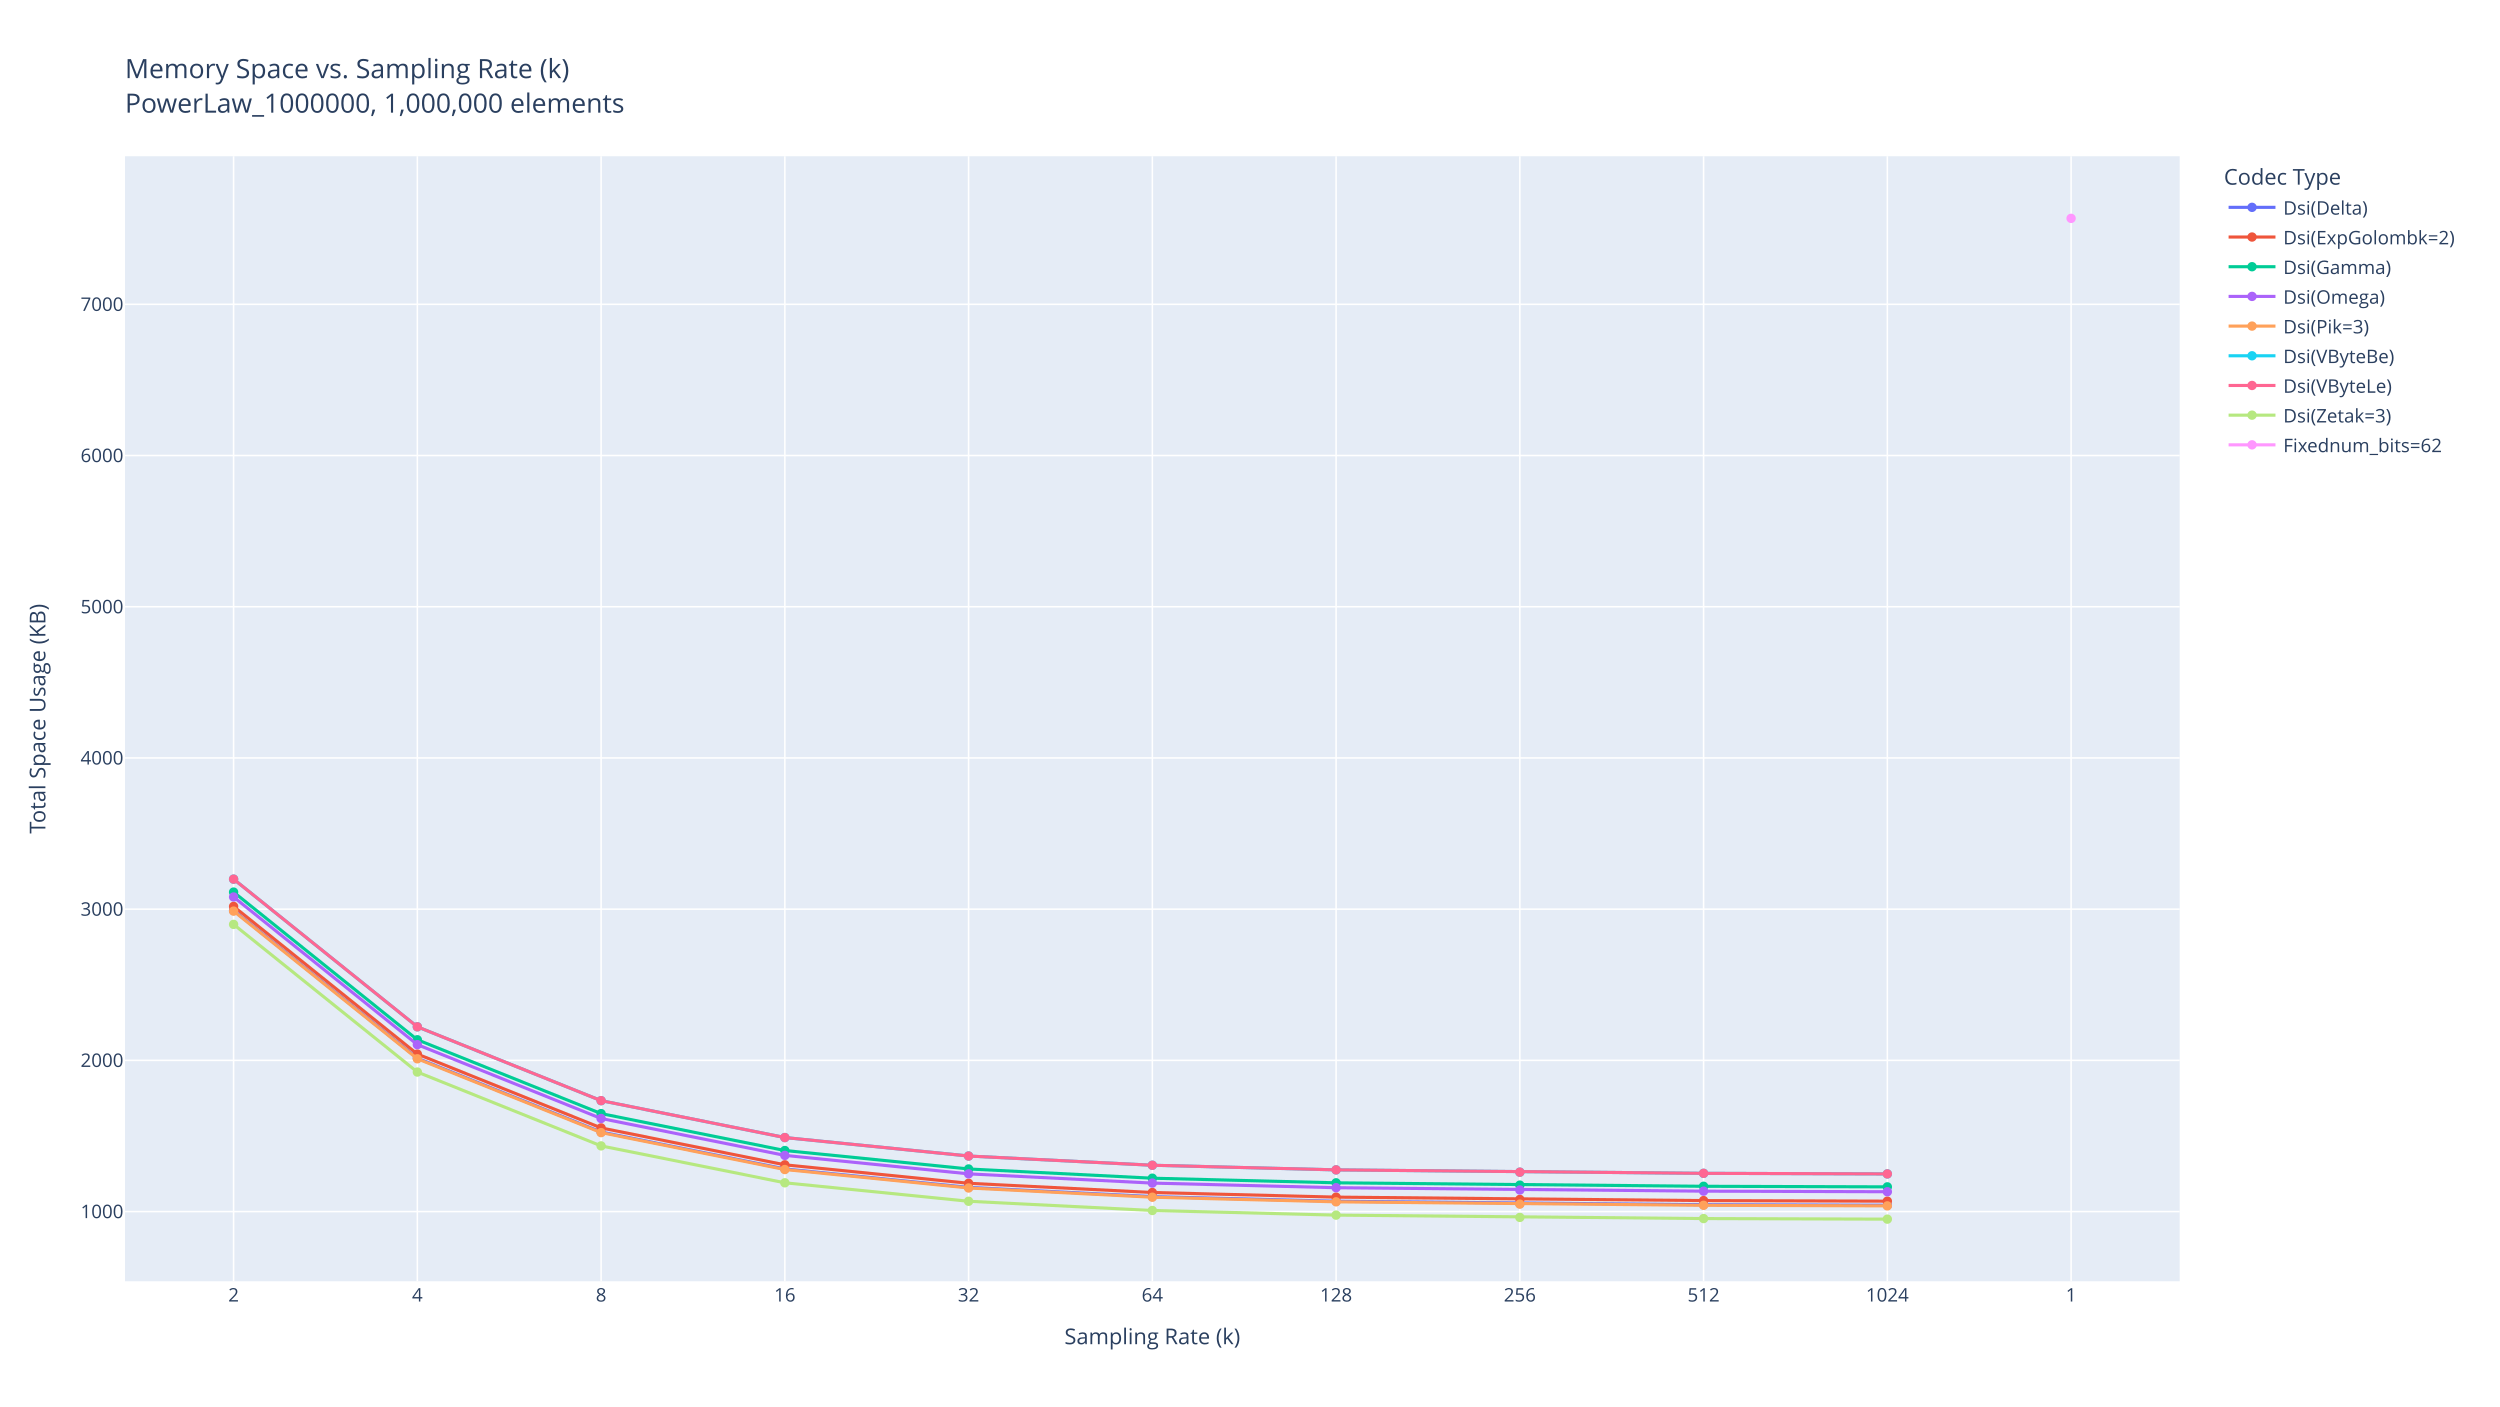
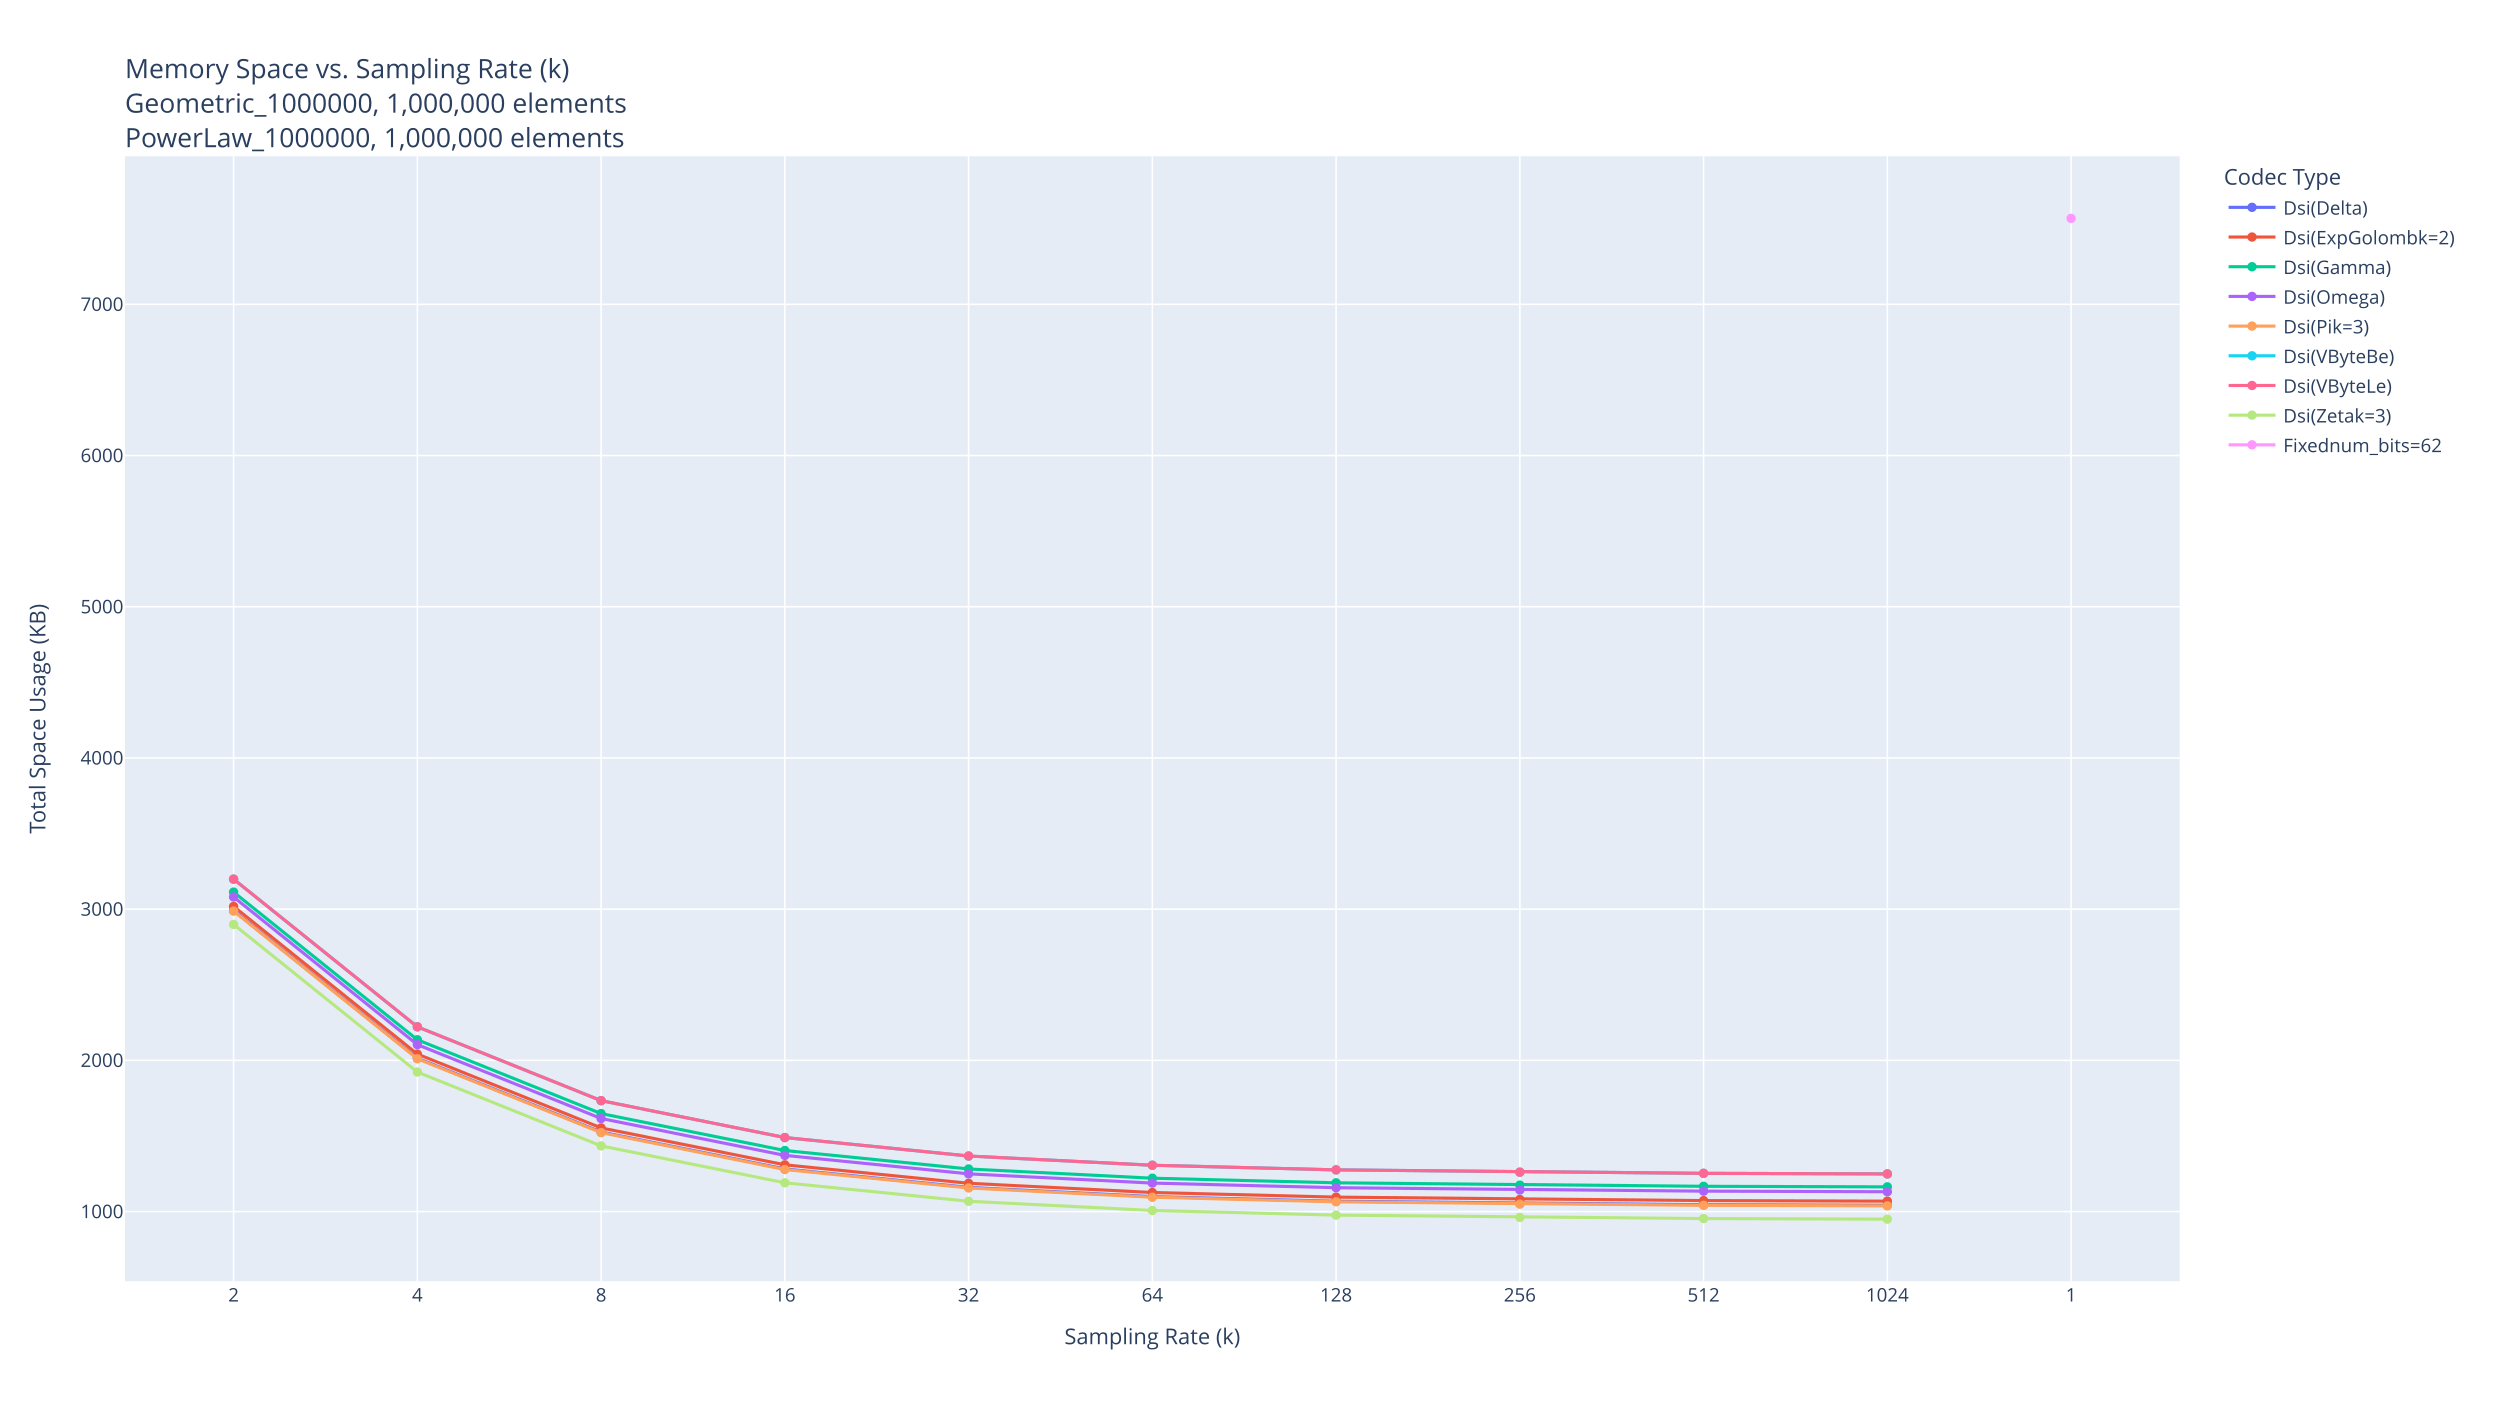
<svg xmlns="http://www.w3.org/2000/svg" class="main-svg" width="1600" height="900" style="" viewBox="0 0 1600 900">
  <rect x="0" y="0" width="1600" height="900" style="fill: rgb(255, 255, 255); fill-opacity: 1;" />
-   <defs id="defs-010dba">
+   <defs id="defs-8f5368">
    <g class="clips">
-       <clipPath id="clip010dbaxyplot" class="plotclip">
+       <clipPath id="clip8f5368xyplot" class="plotclip">
        <rect width="1315" height="720" />
      </clipPath>
-       <clipPath class="axesclip" id="clip010dbax">
+       <clipPath class="axesclip" id="clip8f5368x">
        <rect x="80" y="0" width="1315" height="900" />
      </clipPath>
-       <clipPath class="axesclip" id="clip010dbay">
+       <clipPath class="axesclip" id="clip8f5368y">
        <rect x="0" y="100" width="1600" height="720" />
      </clipPath>
-       <clipPath class="axesclip" id="clip010dbaxy">
+       <clipPath class="axesclip" id="clip8f5368xy">
        <rect x="80" y="100" width="1315" height="720" />
      </clipPath>
    </g>
    <g class="gradients" />
    <g class="patterns" />
  </defs>
  <g class="bglayer">
    <rect class="bg" x="80" y="100" width="1315" height="720" style="fill: rgb(229, 236, 246); fill-opacity: 1; stroke-width: 0;" />
  </g>
  <g class="layer-below">
    <g class="imagelayer" />
    <g class="shapelayer" />
  </g>
  <g class="cartesianlayer">
    <g class="subplot xy">
      <g class="layer-subplot">
        <g class="shapelayer" />
        <g class="imagelayer" />
      </g>
      <g class="minor-gridlayer">
        <g class="x" />
        <g class="y" />
      </g>
      <g class="gridlayer">
        <g class="x">
          <path class="xgrid crisp" transform="translate(149.5,0)" d="M0,100v720" style="stroke: rgb(255, 255, 255); stroke-opacity: 1; stroke-width: 1px;" />
          <path class="xgrid crisp" transform="translate(267.1,0)" d="M0,100v720" style="stroke: rgb(255, 255, 255); stroke-opacity: 1; stroke-width: 1px;" />
          <path class="xgrid crisp" transform="translate(384.7,0)" d="M0,100v720" style="stroke: rgb(255, 255, 255); stroke-opacity: 1; stroke-width: 1px;" />
          <path class="xgrid crisp" transform="translate(502.3,0)" d="M0,100v720" style="stroke: rgb(255, 255, 255); stroke-opacity: 1; stroke-width: 1px;" />
          <path class="xgrid crisp" transform="translate(619.9,0)" d="M0,100v720" style="stroke: rgb(255, 255, 255); stroke-opacity: 1; stroke-width: 1px;" />
          <path class="xgrid crisp" transform="translate(737.5,0)" d="M0,100v720" style="stroke: rgb(255, 255, 255); stroke-opacity: 1; stroke-width: 1px;" />
          <path class="xgrid crisp" transform="translate(855.1,0)" d="M0,100v720" style="stroke: rgb(255, 255, 255); stroke-opacity: 1; stroke-width: 1px;" />
          <path class="xgrid crisp" transform="translate(972.7,0)" d="M0,100v720" style="stroke: rgb(255, 255, 255); stroke-opacity: 1; stroke-width: 1px;" />
          <path class="xgrid crisp" transform="translate(1090.3,0)" d="M0,100v720" style="stroke: rgb(255, 255, 255); stroke-opacity: 1; stroke-width: 1px;" />
          <path class="xgrid crisp" transform="translate(1207.9,0)" d="M0,100v720" style="stroke: rgb(255, 255, 255); stroke-opacity: 1; stroke-width: 1px;" />
          <path class="xgrid crisp" transform="translate(1325.5,0)" d="M0,100v720" style="stroke: rgb(255, 255, 255); stroke-opacity: 1; stroke-width: 1px;" />
        </g>
        <g class="y">
          <path class="ygrid crisp" transform="translate(0,775.41)" d="M80,0h1315" style="stroke: rgb(255, 255, 255); stroke-opacity: 1; stroke-width: 1px;" />
          <path class="ygrid crisp" transform="translate(0,678.64)" d="M80,0h1315" style="stroke: rgb(255, 255, 255); stroke-opacity: 1; stroke-width: 1px;" />
          <path class="ygrid crisp" transform="translate(0,581.86)" d="M80,0h1315" style="stroke: rgb(255, 255, 255); stroke-opacity: 1; stroke-width: 1px;" />
          <path class="ygrid crisp" transform="translate(0,485.09)" d="M80,0h1315" style="stroke: rgb(255, 255, 255); stroke-opacity: 1; stroke-width: 1px;" />
          <path class="ygrid crisp" transform="translate(0,388.31)" d="M80,0h1315" style="stroke: rgb(255, 255, 255); stroke-opacity: 1; stroke-width: 1px;" />
          <path class="ygrid crisp" transform="translate(0,291.54)" d="M80,0h1315" style="stroke: rgb(255, 255, 255); stroke-opacity: 1; stroke-width: 1px;" />
          <path class="ygrid crisp" transform="translate(0,194.76)" d="M80,0h1315" style="stroke: rgb(255, 255, 255); stroke-opacity: 1; stroke-width: 1px;" />
        </g>
      </g>
      <g class="zerolinelayer" />
      <g class="layer-between">
        <g class="shapelayer" />
        <g class="imagelayer" />
      </g>
      <path class="xlines-below" />
      <path class="ylines-below" />
      <g class="overlines-below" />
      <g class="xaxislayer-below" />
      <g class="yaxislayer-below" />
      <g class="overaxes-below" />
      <g class="overplot">
-         <g class="xy" transform="translate(80,100)" clip-path="url(#clip010dbaxyplot)">
+         <g class="xy" transform="translate(80,100)" clip-path="url(#clip8f5368xyplot)">
          <g class="scatterlayer mlayer">
-             <g class="trace scatter tracef4c01f" style="stroke-miterlimit: 2; opacity: 1;">
+             <g class="trace scatter tracebb108d" style="stroke-miterlimit: 2; opacity: 1;">
              <g class="fills" />
              <g class="errorbars" />
              <g class="lines">
                <path class="js-line" d="M69.5,482.74L187.1,577.24L304.7,624.5L422.3,648.12L539.9,659.94L657.5,665.84L775.1,668.8L1010.3,671.01L1127.9,671.38" style="vector-effect: none; fill: none; stroke: rgb(99, 110, 250); stroke-opacity: 1; stroke-width: 2px; opacity: 1;" />
              </g>
              <g class="points">
                <path class="point plotly-customdata" transform="translate(69.5,482.74)" d="M3,0A3,3 0 1,1 0,-3A3,3 0 0,1 3,0Z" style="opacity: 1; stroke-width: 0px; fill: rgb(99, 110, 250); fill-opacity: 1;" />
                <path class="point plotly-customdata" transform="translate(187.1,577.24)" d="M3,0A3,3 0 1,1 0,-3A3,3 0 0,1 3,0Z" style="opacity: 1; stroke-width: 0px; fill: rgb(99, 110, 250); fill-opacity: 1;" />
                <path class="point plotly-customdata" transform="translate(304.7,624.5)" d="M3,0A3,3 0 1,1 0,-3A3,3 0 0,1 3,0Z" style="opacity: 1; stroke-width: 0px; fill: rgb(99, 110, 250); fill-opacity: 1;" />
                <path class="point plotly-customdata" transform="translate(422.3,648.12)" d="M3,0A3,3 0 1,1 0,-3A3,3 0 0,1 3,0Z" style="opacity: 1; stroke-width: 0px; fill: rgb(99, 110, 250); fill-opacity: 1;" />
                <path class="point plotly-customdata" transform="translate(539.9,659.94)" d="M3,0A3,3 0 1,1 0,-3A3,3 0 0,1 3,0Z" style="opacity: 1; stroke-width: 0px; fill: rgb(99, 110, 250); fill-opacity: 1;" />
                <path class="point plotly-customdata" transform="translate(657.5,665.84)" d="M3,0A3,3 0 1,1 0,-3A3,3 0 0,1 3,0Z" style="opacity: 1; stroke-width: 0px; fill: rgb(99, 110, 250); fill-opacity: 1;" />
                <path class="point plotly-customdata" transform="translate(775.1,668.8)" d="M3,0A3,3 0 1,1 0,-3A3,3 0 0,1 3,0Z" style="opacity: 1; stroke-width: 0px; fill: rgb(99, 110, 250); fill-opacity: 1;" />
                <path class="point plotly-customdata" transform="translate(892.7,670.27)" d="M3,0A3,3 0 1,1 0,-3A3,3 0 0,1 3,0Z" style="opacity: 1; stroke-width: 0px; fill: rgb(99, 110, 250); fill-opacity: 1;" />
                <path class="point plotly-customdata" transform="translate(1010.3,671.01)" d="M3,0A3,3 0 1,1 0,-3A3,3 0 0,1 3,0Z" style="opacity: 1; stroke-width: 0px; fill: rgb(99, 110, 250); fill-opacity: 1;" />
                <path class="point plotly-customdata" transform="translate(1127.9,671.38)" d="M3,0A3,3 0 1,1 0,-3A3,3 0 0,1 3,0Z" style="opacity: 1; stroke-width: 0px; fill: rgb(99, 110, 250); fill-opacity: 1;" />
              </g>
              <g class="text" />
            </g>
-             <g class="trace scatter trace0cb65a" style="stroke-miterlimit: 2; opacity: 1;">
+             <g class="trace scatter trace9efc2b" style="stroke-miterlimit: 2; opacity: 1;">
              <g class="fills" />
              <g class="errorbars" />
              <g class="lines">
                <path class="js-line" d="M69.5,480.1L187.1,574.6L304.7,621.86L422.3,645.48L539.9,657.3L657.5,663.2L775.1,666.16L1010.3,668.37L1127.9,668.74" style="vector-effect: none; fill: none; stroke: rgb(239, 85, 59); stroke-opacity: 1; stroke-width: 2px; opacity: 1;" />
              </g>
              <g class="points">
                <path class="point plotly-customdata" transform="translate(69.5,480.1)" d="M3,0A3,3 0 1,1 0,-3A3,3 0 0,1 3,0Z" style="opacity: 1; stroke-width: 0px; fill: rgb(239, 85, 59); fill-opacity: 1;" />
                <path class="point plotly-customdata" transform="translate(187.1,574.6)" d="M3,0A3,3 0 1,1 0,-3A3,3 0 0,1 3,0Z" style="opacity: 1; stroke-width: 0px; fill: rgb(239, 85, 59); fill-opacity: 1;" />
                <path class="point plotly-customdata" transform="translate(304.7,621.86)" d="M3,0A3,3 0 1,1 0,-3A3,3 0 0,1 3,0Z" style="opacity: 1; stroke-width: 0px; fill: rgb(239, 85, 59); fill-opacity: 1;" />
                <path class="point plotly-customdata" transform="translate(422.3,645.48)" d="M3,0A3,3 0 1,1 0,-3A3,3 0 0,1 3,0Z" style="opacity: 1; stroke-width: 0px; fill: rgb(239, 85, 59); fill-opacity: 1;" />
                <path class="point plotly-customdata" transform="translate(539.9,657.3)" d="M3,0A3,3 0 1,1 0,-3A3,3 0 0,1 3,0Z" style="opacity: 1; stroke-width: 0px; fill: rgb(239, 85, 59); fill-opacity: 1;" />
                <path class="point plotly-customdata" transform="translate(657.5,663.2)" d="M3,0A3,3 0 1,1 0,-3A3,3 0 0,1 3,0Z" style="opacity: 1; stroke-width: 0px; fill: rgb(239, 85, 59); fill-opacity: 1;" />
                <path class="point plotly-customdata" transform="translate(775.1,666.16)" d="M3,0A3,3 0 1,1 0,-3A3,3 0 0,1 3,0Z" style="opacity: 1; stroke-width: 0px; fill: rgb(239, 85, 59); fill-opacity: 1;" />
                <path class="point plotly-customdata" transform="translate(892.7,667.63)" d="M3,0A3,3 0 1,1 0,-3A3,3 0 0,1 3,0Z" style="opacity: 1; stroke-width: 0px; fill: rgb(239, 85, 59); fill-opacity: 1;" />
                <path class="point plotly-customdata" transform="translate(1010.3,668.37)" d="M3,0A3,3 0 1,1 0,-3A3,3 0 0,1 3,0Z" style="opacity: 1; stroke-width: 0px; fill: rgb(239, 85, 59); fill-opacity: 1;" />
                <path class="point plotly-customdata" transform="translate(1127.9,668.74)" d="M3,0A3,3 0 1,1 0,-3A3,3 0 0,1 3,0Z" style="opacity: 1; stroke-width: 0px; fill: rgb(239, 85, 59); fill-opacity: 1;" />
              </g>
              <g class="text" />
            </g>
-             <g class="trace scatter trace2b0b90" style="stroke-miterlimit: 2; opacity: 1;">
+             <g class="trace scatter traceb22372" style="stroke-miterlimit: 2; opacity: 1;">
              <g class="fills" />
              <g class="errorbars" />
              <g class="lines">
                <path class="js-line" d="M69.5,470.94L187.1,565.45L304.7,612.7L422.3,636.33L539.9,648.14L657.5,654.05L775.1,657L1010.3,659.22L1127.9,659.59" style="vector-effect: none; fill: none; stroke: rgb(0, 204, 150); stroke-opacity: 1; stroke-width: 2px; opacity: 1;" />
              </g>
              <g class="points">
                <path class="point plotly-customdata" transform="translate(69.5,470.94)" d="M3,0A3,3 0 1,1 0,-3A3,3 0 0,1 3,0Z" style="opacity: 1; stroke-width: 0px; fill: rgb(0, 204, 150); fill-opacity: 1;" />
                <path class="point plotly-customdata" transform="translate(187.1,565.45)" d="M3,0A3,3 0 1,1 0,-3A3,3 0 0,1 3,0Z" style="opacity: 1; stroke-width: 0px; fill: rgb(0, 204, 150); fill-opacity: 1;" />
                <path class="point plotly-customdata" transform="translate(304.7,612.7)" d="M3,0A3,3 0 1,1 0,-3A3,3 0 0,1 3,0Z" style="opacity: 1; stroke-width: 0px; fill: rgb(0, 204, 150); fill-opacity: 1;" />
                <path class="point plotly-customdata" transform="translate(422.3,636.33)" d="M3,0A3,3 0 1,1 0,-3A3,3 0 0,1 3,0Z" style="opacity: 1; stroke-width: 0px; fill: rgb(0, 204, 150); fill-opacity: 1;" />
                <path class="point plotly-customdata" transform="translate(539.9,648.14)" d="M3,0A3,3 0 1,1 0,-3A3,3 0 0,1 3,0Z" style="opacity: 1; stroke-width: 0px; fill: rgb(0, 204, 150); fill-opacity: 1;" />
                <path class="point plotly-customdata" transform="translate(657.5,654.05)" d="M3,0A3,3 0 1,1 0,-3A3,3 0 0,1 3,0Z" style="opacity: 1; stroke-width: 0px; fill: rgb(0, 204, 150); fill-opacity: 1;" />
                <path class="point plotly-customdata" transform="translate(775.1,657)" d="M3,0A3,3 0 1,1 0,-3A3,3 0 0,1 3,0Z" style="opacity: 1; stroke-width: 0px; fill: rgb(0, 204, 150); fill-opacity: 1;" />
                <path class="point plotly-customdata" transform="translate(892.7,658.48)" d="M3,0A3,3 0 1,1 0,-3A3,3 0 0,1 3,0Z" style="opacity: 1; stroke-width: 0px; fill: rgb(0, 204, 150); fill-opacity: 1;" />
                <path class="point plotly-customdata" transform="translate(1010.3,659.22)" d="M3,0A3,3 0 1,1 0,-3A3,3 0 0,1 3,0Z" style="opacity: 1; stroke-width: 0px; fill: rgb(0, 204, 150); fill-opacity: 1;" />
                <path class="point plotly-customdata" transform="translate(1127.9,659.59)" d="M3,0A3,3 0 1,1 0,-3A3,3 0 0,1 3,0Z" style="opacity: 1; stroke-width: 0px; fill: rgb(0, 204, 150); fill-opacity: 1;" />
              </g>
              <g class="text" />
            </g>
-             <g class="trace scatter trace1ab901" style="stroke-miterlimit: 2; opacity: 1;">
+             <g class="trace scatter trace2828e1" style="stroke-miterlimit: 2; opacity: 1;">
              <g class="fills" />
              <g class="errorbars" />
              <g class="lines">
                <path class="js-line" d="M69.5,474.07L187.1,568.58L304.7,615.83L422.3,639.46L539.9,651.27L657.5,657.18L775.1,660.13L1010.3,662.34L1127.9,662.71" style="vector-effect: none; fill: none; stroke: rgb(171, 99, 250); stroke-opacity: 1; stroke-width: 2px; opacity: 1;" />
              </g>
              <g class="points">
                <path class="point plotly-customdata" transform="translate(69.5,474.07)" d="M3,0A3,3 0 1,1 0,-3A3,3 0 0,1 3,0Z" style="opacity: 1; stroke-width: 0px; fill: rgb(171, 99, 250); fill-opacity: 1;" />
                <path class="point plotly-customdata" transform="translate(187.1,568.58)" d="M3,0A3,3 0 1,1 0,-3A3,3 0 0,1 3,0Z" style="opacity: 1; stroke-width: 0px; fill: rgb(171, 99, 250); fill-opacity: 1;" />
                <path class="point plotly-customdata" transform="translate(304.7,615.83)" d="M3,0A3,3 0 1,1 0,-3A3,3 0 0,1 3,0Z" style="opacity: 1; stroke-width: 0px; fill: rgb(171, 99, 250); fill-opacity: 1;" />
                <path class="point plotly-customdata" transform="translate(422.3,639.46)" d="M3,0A3,3 0 1,1 0,-3A3,3 0 0,1 3,0Z" style="opacity: 1; stroke-width: 0px; fill: rgb(171, 99, 250); fill-opacity: 1;" />
                <path class="point plotly-customdata" transform="translate(539.9,651.27)" d="M3,0A3,3 0 1,1 0,-3A3,3 0 0,1 3,0Z" style="opacity: 1; stroke-width: 0px; fill: rgb(171, 99, 250); fill-opacity: 1;" />
                <path class="point plotly-customdata" transform="translate(657.5,657.18)" d="M3,0A3,3 0 1,1 0,-3A3,3 0 0,1 3,0Z" style="opacity: 1; stroke-width: 0px; fill: rgb(171, 99, 250); fill-opacity: 1;" />
                <path class="point plotly-customdata" transform="translate(775.1,660.13)" d="M3,0A3,3 0 1,1 0,-3A3,3 0 0,1 3,0Z" style="opacity: 1; stroke-width: 0px; fill: rgb(171, 99, 250); fill-opacity: 1;" />
                <path class="point plotly-customdata" transform="translate(892.7,661.61)" d="M3,0A3,3 0 1,1 0,-3A3,3 0 0,1 3,0Z" style="opacity: 1; stroke-width: 0px; fill: rgb(171, 99, 250); fill-opacity: 1;" />
                <path class="point plotly-customdata" transform="translate(1010.3,662.34)" d="M3,0A3,3 0 1,1 0,-3A3,3 0 0,1 3,0Z" style="opacity: 1; stroke-width: 0px; fill: rgb(171, 99, 250); fill-opacity: 1;" />
                <path class="point plotly-customdata" transform="translate(1127.9,662.71)" d="M3,0A3,3 0 1,1 0,-3A3,3 0 0,1 3,0Z" style="opacity: 1; stroke-width: 0px; fill: rgb(171, 99, 250); fill-opacity: 1;" />
              </g>
              <g class="text" />
            </g>
-             <g class="trace scatter trace86c073" style="stroke-miterlimit: 2; opacity: 1;">
+             <g class="trace scatter trace69b398" style="stroke-miterlimit: 2; opacity: 1;">
              <g class="fills" />
              <g class="errorbars" />
              <g class="lines">
                <path class="js-line" d="M69.5,483.11L187.1,577.62L304.7,624.87L422.3,648.5L539.9,660.31L657.5,666.22L775.1,669.17L1010.3,671.39L1127.9,671.76" style="vector-effect: none; fill: none; stroke: rgb(255, 161, 90); stroke-opacity: 1; stroke-width: 2px; opacity: 1;" />
              </g>
              <g class="points">
                <path class="point plotly-customdata" transform="translate(69.5,483.11)" d="M3,0A3,3 0 1,1 0,-3A3,3 0 0,1 3,0Z" style="opacity: 1; stroke-width: 0px; fill: rgb(255, 161, 90); fill-opacity: 1;" />
                <path class="point plotly-customdata" transform="translate(187.1,577.62)" d="M3,0A3,3 0 1,1 0,-3A3,3 0 0,1 3,0Z" style="opacity: 1; stroke-width: 0px; fill: rgb(255, 161, 90); fill-opacity: 1;" />
                <path class="point plotly-customdata" transform="translate(304.7,624.87)" d="M3,0A3,3 0 1,1 0,-3A3,3 0 0,1 3,0Z" style="opacity: 1; stroke-width: 0px; fill: rgb(255, 161, 90); fill-opacity: 1;" />
                <path class="point plotly-customdata" transform="translate(422.3,648.5)" d="M3,0A3,3 0 1,1 0,-3A3,3 0 0,1 3,0Z" style="opacity: 1; stroke-width: 0px; fill: rgb(255, 161, 90); fill-opacity: 1;" />
                <path class="point plotly-customdata" transform="translate(539.9,660.31)" d="M3,0A3,3 0 1,1 0,-3A3,3 0 0,1 3,0Z" style="opacity: 1; stroke-width: 0px; fill: rgb(255, 161, 90); fill-opacity: 1;" />
                <path class="point plotly-customdata" transform="translate(657.5,666.22)" d="M3,0A3,3 0 1,1 0,-3A3,3 0 0,1 3,0Z" style="opacity: 1; stroke-width: 0px; fill: rgb(255, 161, 90); fill-opacity: 1;" />
                <path class="point plotly-customdata" transform="translate(775.1,669.17)" d="M3,0A3,3 0 1,1 0,-3A3,3 0 0,1 3,0Z" style="opacity: 1; stroke-width: 0px; fill: rgb(255, 161, 90); fill-opacity: 1;" />
                <path class="point plotly-customdata" transform="translate(892.7,670.65)" d="M3,0A3,3 0 1,1 0,-3A3,3 0 0,1 3,0Z" style="opacity: 1; stroke-width: 0px; fill: rgb(255, 161, 90); fill-opacity: 1;" />
                <path class="point plotly-customdata" transform="translate(1010.3,671.39)" d="M3,0A3,3 0 1,1 0,-3A3,3 0 0,1 3,0Z" style="opacity: 1; stroke-width: 0px; fill: rgb(255, 161, 90); fill-opacity: 1;" />
                <path class="point plotly-customdata" transform="translate(1127.9,671.76)" d="M3,0A3,3 0 1,1 0,-3A3,3 0 0,1 3,0Z" style="opacity: 1; stroke-width: 0px; fill: rgb(255, 161, 90); fill-opacity: 1;" />
              </g>
              <g class="text" />
            </g>
-             <g class="trace scatter trace9b03d4" style="stroke-miterlimit: 2; opacity: 1;">
+             <g class="trace scatter traced324c8" style="stroke-miterlimit: 2; opacity: 1;">
              <g class="fills" />
              <g class="errorbars" />
              <g class="lines">
                <path class="js-line" d="M69.5,462.65L187.1,557.16L304.7,604.42L422.3,628.04L539.9,639.86L657.5,645.76L775.1,648.72L1010.3,650.93L1127.9,651.3" style="vector-effect: none; fill: none; stroke: rgb(25, 211, 243); stroke-opacity: 1; stroke-width: 2px; opacity: 1;" />
              </g>
              <g class="points">
                <path class="point plotly-customdata" transform="translate(69.5,462.65)" d="M3,0A3,3 0 1,1 0,-3A3,3 0 0,1 3,0Z" style="opacity: 1; stroke-width: 0px; fill: rgb(25, 211, 243); fill-opacity: 1;" />
                <path class="point plotly-customdata" transform="translate(187.1,557.16)" d="M3,0A3,3 0 1,1 0,-3A3,3 0 0,1 3,0Z" style="opacity: 1; stroke-width: 0px; fill: rgb(25, 211, 243); fill-opacity: 1;" />
                <path class="point plotly-customdata" transform="translate(304.7,604.42)" d="M3,0A3,3 0 1,1 0,-3A3,3 0 0,1 3,0Z" style="opacity: 1; stroke-width: 0px; fill: rgb(25, 211, 243); fill-opacity: 1;" />
                <path class="point plotly-customdata" transform="translate(422.3,628.04)" d="M3,0A3,3 0 1,1 0,-3A3,3 0 0,1 3,0Z" style="opacity: 1; stroke-width: 0px; fill: rgb(25, 211, 243); fill-opacity: 1;" />
                <path class="point plotly-customdata" transform="translate(539.9,639.86)" d="M3,0A3,3 0 1,1 0,-3A3,3 0 0,1 3,0Z" style="opacity: 1; stroke-width: 0px; fill: rgb(25, 211, 243); fill-opacity: 1;" />
                <path class="point plotly-customdata" transform="translate(657.5,645.76)" d="M3,0A3,3 0 1,1 0,-3A3,3 0 0,1 3,0Z" style="opacity: 1; stroke-width: 0px; fill: rgb(25, 211, 243); fill-opacity: 1;" />
                <path class="point plotly-customdata" transform="translate(775.1,648.72)" d="M3,0A3,3 0 1,1 0,-3A3,3 0 0,1 3,0Z" style="opacity: 1; stroke-width: 0px; fill: rgb(25, 211, 243); fill-opacity: 1;" />
                <path class="point plotly-customdata" transform="translate(892.7,650.19)" d="M3,0A3,3 0 1,1 0,-3A3,3 0 0,1 3,0Z" style="opacity: 1; stroke-width: 0px; fill: rgb(25, 211, 243); fill-opacity: 1;" />
                <path class="point plotly-customdata" transform="translate(1010.3,650.93)" d="M3,0A3,3 0 1,1 0,-3A3,3 0 0,1 3,0Z" style="opacity: 1; stroke-width: 0px; fill: rgb(25, 211, 243); fill-opacity: 1;" />
                <path class="point plotly-customdata" transform="translate(1127.9,651.3)" d="M3,0A3,3 0 1,1 0,-3A3,3 0 0,1 3,0Z" style="opacity: 1; stroke-width: 0px; fill: rgb(25, 211, 243); fill-opacity: 1;" />
              </g>
              <g class="text" />
            </g>
-             <g class="trace scatter tracefe606c" style="stroke-miterlimit: 2; opacity: 1;">
+             <g class="trace scatter trace127b72" style="stroke-miterlimit: 2; opacity: 1;">
              <g class="fills" />
              <g class="errorbars" />
              <g class="lines">
                <path class="js-line" d="M69.5,462.65L187.1,557.16L304.7,604.42L422.3,628.04L539.9,639.86L657.5,645.76L775.1,648.72L1010.3,650.93L1127.9,651.3" style="vector-effect: none; fill: none; stroke: rgb(255, 102, 146); stroke-opacity: 1; stroke-width: 2px; opacity: 1;" />
              </g>
              <g class="points">
                <path class="point plotly-customdata" transform="translate(69.5,462.65)" d="M3,0A3,3 0 1,1 0,-3A3,3 0 0,1 3,0Z" style="opacity: 1; stroke-width: 0px; fill: rgb(255, 102, 146); fill-opacity: 1;" />
                <path class="point plotly-customdata" transform="translate(187.1,557.16)" d="M3,0A3,3 0 1,1 0,-3A3,3 0 0,1 3,0Z" style="opacity: 1; stroke-width: 0px; fill: rgb(255, 102, 146); fill-opacity: 1;" />
                <path class="point plotly-customdata" transform="translate(304.7,604.42)" d="M3,0A3,3 0 1,1 0,-3A3,3 0 0,1 3,0Z" style="opacity: 1; stroke-width: 0px; fill: rgb(255, 102, 146); fill-opacity: 1;" />
                <path class="point plotly-customdata" transform="translate(422.3,628.04)" d="M3,0A3,3 0 1,1 0,-3A3,3 0 0,1 3,0Z" style="opacity: 1; stroke-width: 0px; fill: rgb(255, 102, 146); fill-opacity: 1;" />
                <path class="point plotly-customdata" transform="translate(539.9,639.86)" d="M3,0A3,3 0 1,1 0,-3A3,3 0 0,1 3,0Z" style="opacity: 1; stroke-width: 0px; fill: rgb(255, 102, 146); fill-opacity: 1;" />
                <path class="point plotly-customdata" transform="translate(657.5,645.76)" d="M3,0A3,3 0 1,1 0,-3A3,3 0 0,1 3,0Z" style="opacity: 1; stroke-width: 0px; fill: rgb(255, 102, 146); fill-opacity: 1;" />
                <path class="point plotly-customdata" transform="translate(775.1,648.72)" d="M3,0A3,3 0 1,1 0,-3A3,3 0 0,1 3,0Z" style="opacity: 1; stroke-width: 0px; fill: rgb(255, 102, 146); fill-opacity: 1;" />
                <path class="point plotly-customdata" transform="translate(892.7,650.19)" d="M3,0A3,3 0 1,1 0,-3A3,3 0 0,1 3,0Z" style="opacity: 1; stroke-width: 0px; fill: rgb(255, 102, 146); fill-opacity: 1;" />
                <path class="point plotly-customdata" transform="translate(1010.3,650.93)" d="M3,0A3,3 0 1,1 0,-3A3,3 0 0,1 3,0Z" style="opacity: 1; stroke-width: 0px; fill: rgb(255, 102, 146); fill-opacity: 1;" />
                <path class="point plotly-customdata" transform="translate(1127.9,651.3)" d="M3,0A3,3 0 1,1 0,-3A3,3 0 0,1 3,0Z" style="opacity: 1; stroke-width: 0px; fill: rgb(255, 102, 146); fill-opacity: 1;" />
              </g>
              <g class="text" />
            </g>
-             <g class="trace scatter tracea563d9" style="stroke-miterlimit: 2; opacity: 1;">
+             <g class="trace scatter trace69a2b2" style="stroke-miterlimit: 2; opacity: 1;">
              <g class="fills" />
              <g class="errorbars" />
              <g class="lines">
                <path class="js-line" d="M69.5,491.61L187.1,586.11L304.7,633.37L422.3,656.99L539.9,668.81L657.5,674.71L775.1,677.67L1010.3,679.88L1127.9,680.25" style="vector-effect: none; fill: none; stroke: rgb(182, 232, 128); stroke-opacity: 1; stroke-width: 2px; opacity: 1;" />
              </g>
              <g class="points">
                <path class="point plotly-customdata" transform="translate(69.5,491.61)" d="M3,0A3,3 0 1,1 0,-3A3,3 0 0,1 3,0Z" style="opacity: 1; stroke-width: 0px; fill: rgb(182, 232, 128); fill-opacity: 1;" />
                <path class="point plotly-customdata" transform="translate(187.1,586.11)" d="M3,0A3,3 0 1,1 0,-3A3,3 0 0,1 3,0Z" style="opacity: 1; stroke-width: 0px; fill: rgb(182, 232, 128); fill-opacity: 1;" />
                <path class="point plotly-customdata" transform="translate(304.7,633.37)" d="M3,0A3,3 0 1,1 0,-3A3,3 0 0,1 3,0Z" style="opacity: 1; stroke-width: 0px; fill: rgb(182, 232, 128); fill-opacity: 1;" />
                <path class="point plotly-customdata" transform="translate(422.3,656.99)" d="M3,0A3,3 0 1,1 0,-3A3,3 0 0,1 3,0Z" style="opacity: 1; stroke-width: 0px; fill: rgb(182, 232, 128); fill-opacity: 1;" />
                <path class="point plotly-customdata" transform="translate(539.9,668.81)" d="M3,0A3,3 0 1,1 0,-3A3,3 0 0,1 3,0Z" style="opacity: 1; stroke-width: 0px; fill: rgb(182, 232, 128); fill-opacity: 1;" />
                <path class="point plotly-customdata" transform="translate(657.5,674.71)" d="M3,0A3,3 0 1,1 0,-3A3,3 0 0,1 3,0Z" style="opacity: 1; stroke-width: 0px; fill: rgb(182, 232, 128); fill-opacity: 1;" />
                <path class="point plotly-customdata" transform="translate(775.1,677.67)" d="M3,0A3,3 0 1,1 0,-3A3,3 0 0,1 3,0Z" style="opacity: 1; stroke-width: 0px; fill: rgb(182, 232, 128); fill-opacity: 1;" />
                <path class="point plotly-customdata" transform="translate(892.7,679.14)" d="M3,0A3,3 0 1,1 0,-3A3,3 0 0,1 3,0Z" style="opacity: 1; stroke-width: 0px; fill: rgb(182, 232, 128); fill-opacity: 1;" />
                <path class="point plotly-customdata" transform="translate(1010.3,679.88)" d="M3,0A3,3 0 1,1 0,-3A3,3 0 0,1 3,0Z" style="opacity: 1; stroke-width: 0px; fill: rgb(182, 232, 128); fill-opacity: 1;" />
                <path class="point plotly-customdata" transform="translate(1127.9,680.25)" d="M3,0A3,3 0 1,1 0,-3A3,3 0 0,1 3,0Z" style="opacity: 1; stroke-width: 0px; fill: rgb(182, 232, 128); fill-opacity: 1;" />
              </g>
              <g class="text" />
            </g>
-             <g class="trace scatter trace3edfa6" style="stroke-miterlimit: 2; opacity: 1;">
+             <g class="trace scatter trace6a9572" style="stroke-miterlimit: 2; opacity: 1;">
              <g class="fills" />
              <g class="errorbars" />
              <g class="lines">
                <path class="js-line" d="M1245.5,39.75" style="vector-effect: none; fill: none; stroke: rgb(255, 151, 255); stroke-opacity: 1; stroke-width: 2px; opacity: 1;" />
              </g>
              <g class="points">
                <path class="point plotly-customdata" transform="translate(1245.5,39.75)" d="M3,0A3,3 0 1,1 0,-3A3,3 0 0,1 3,0Z" style="opacity: 1; stroke-width: 0px; fill: rgb(255, 151, 255); fill-opacity: 1;" />
              </g>
              <g class="text" />
            </g>
          </g>
        </g>
      </g>
      <path class="xlines-above crisp" d="M0,0" style="fill: none;" />
      <path class="ylines-above crisp" d="M0,0" style="fill: none;" />
      <g class="overlines-above" />
      <g class="xaxislayer-above">
        <g class="xtick">
          <text text-anchor="middle" x="0" y="833" transform="translate(149.5,0)" style="font-family: 'Open Sans', verdana, arial, sans-serif; font-size: 12px; fill: rgb(42, 63, 95); fill-opacity: 1; white-space: pre; opacity: 1;">2</text>
        </g>
        <g class="xtick">
          <text text-anchor="middle" x="0" y="833" transform="translate(267.1,0)" style="font-family: 'Open Sans', verdana, arial, sans-serif; font-size: 12px; fill: rgb(42, 63, 95); fill-opacity: 1; white-space: pre; opacity: 1;">4</text>
        </g>
        <g class="xtick">
          <text text-anchor="middle" x="0" y="833" transform="translate(384.7,0)" style="font-family: 'Open Sans', verdana, arial, sans-serif; font-size: 12px; fill: rgb(42, 63, 95); fill-opacity: 1; white-space: pre; opacity: 1;">8</text>
        </g>
        <g class="xtick">
          <text text-anchor="middle" x="0" y="833" transform="translate(502.3,0)" style="font-family: 'Open Sans', verdana, arial, sans-serif; font-size: 12px; fill: rgb(42, 63, 95); fill-opacity: 1; white-space: pre; opacity: 1;">16</text>
        </g>
        <g class="xtick">
          <text text-anchor="middle" x="0" y="833" transform="translate(619.9,0)" style="font-family: 'Open Sans', verdana, arial, sans-serif; font-size: 12px; fill: rgb(42, 63, 95); fill-opacity: 1; white-space: pre; opacity: 1;">32</text>
        </g>
        <g class="xtick">
          <text text-anchor="middle" x="0" y="833" transform="translate(737.5,0)" style="font-family: 'Open Sans', verdana, arial, sans-serif; font-size: 12px; fill: rgb(42, 63, 95); fill-opacity: 1; white-space: pre; opacity: 1;">64</text>
        </g>
        <g class="xtick">
          <text text-anchor="middle" x="0" y="833" transform="translate(855.1,0)" style="font-family: 'Open Sans', verdana, arial, sans-serif; font-size: 12px; fill: rgb(42, 63, 95); fill-opacity: 1; white-space: pre; opacity: 1;">128</text>
        </g>
        <g class="xtick">
          <text text-anchor="middle" x="0" y="833" transform="translate(972.7,0)" style="font-family: 'Open Sans', verdana, arial, sans-serif; font-size: 12px; fill: rgb(42, 63, 95); fill-opacity: 1; white-space: pre; opacity: 1;">256</text>
        </g>
        <g class="xtick">
          <text text-anchor="middle" x="0" y="833" transform="translate(1090.3,0)" style="font-family: 'Open Sans', verdana, arial, sans-serif; font-size: 12px; fill: rgb(42, 63, 95); fill-opacity: 1; white-space: pre; opacity: 1;">512</text>
        </g>
        <g class="xtick">
          <text text-anchor="middle" x="0" y="833" transform="translate(1207.9,0)" style="font-family: 'Open Sans', verdana, arial, sans-serif; font-size: 12px; fill: rgb(42, 63, 95); fill-opacity: 1; white-space: pre; opacity: 1;">1024</text>
        </g>
        <g class="xtick">
          <text text-anchor="middle" x="0" y="833" transform="translate(1325.5,0)" style="font-family: 'Open Sans', verdana, arial, sans-serif; font-size: 12px; fill: rgb(42, 63, 95); fill-opacity: 1; white-space: pre; opacity: 1;">1</text>
        </g>
      </g>
      <g class="yaxislayer-above">
        <g class="ytick">
          <text text-anchor="end" x="79" y="4.2" transform="translate(0,775.41)" style="font-family: 'Open Sans', verdana, arial, sans-serif; font-size: 12px; fill: rgb(42, 63, 95); fill-opacity: 1; white-space: pre; opacity: 1;">1000</text>
        </g>
        <g class="ytick">
          <text text-anchor="end" x="79" y="4.2" style="font-family: 'Open Sans', verdana, arial, sans-serif; font-size: 12px; fill: rgb(42, 63, 95); fill-opacity: 1; white-space: pre; opacity: 1;" transform="translate(0,678.64)">2000</text>
        </g>
        <g class="ytick">
          <text text-anchor="end" x="79" y="4.2" style="font-family: 'Open Sans', verdana, arial, sans-serif; font-size: 12px; fill: rgb(42, 63, 95); fill-opacity: 1; white-space: pre; opacity: 1;" transform="translate(0,581.86)">3000</text>
        </g>
        <g class="ytick">
          <text text-anchor="end" x="79" y="4.2" style="font-family: 'Open Sans', verdana, arial, sans-serif; font-size: 12px; fill: rgb(42, 63, 95); fill-opacity: 1; white-space: pre; opacity: 1;" transform="translate(0,485.09)">4000</text>
        </g>
        <g class="ytick">
          <text text-anchor="end" x="79" y="4.2" style="font-family: 'Open Sans', verdana, arial, sans-serif; font-size: 12px; fill: rgb(42, 63, 95); fill-opacity: 1; white-space: pre; opacity: 1;" transform="translate(0,388.31)">5000</text>
        </g>
        <g class="ytick">
          <text text-anchor="end" x="79" y="4.2" style="font-family: 'Open Sans', verdana, arial, sans-serif; font-size: 12px; fill: rgb(42, 63, 95); fill-opacity: 1; white-space: pre; opacity: 1;" transform="translate(0,291.54)">6000</text>
        </g>
        <g class="ytick">
          <text text-anchor="end" x="79" y="4.2" style="font-family: 'Open Sans', verdana, arial, sans-serif; font-size: 12px; fill: rgb(42, 63, 95); fill-opacity: 1; white-space: pre; opacity: 1;" transform="translate(0,194.76)">7000</text>
        </g>
      </g>
      <g class="overaxes-above" />
    </g>
  </g>
  <g class="polarlayer" />
  <g class="smithlayer" />
  <g class="ternarylayer" />
  <g class="geolayer" />
  <g class="funnelarealayer" />
  <g class="pielayer" />
  <g class="iciclelayer" />
  <g class="treemaplayer" />
  <g class="sunburstlayer" />
  <g class="glimages" />
-   <defs id="topdefs-010dba">
+   <defs id="topdefs-8f5368">
    <g class="clips" />
-     <clipPath id="legend010dba">
+     <clipPath id="legend8f5368">
      <rect width="167" height="200" x="0" y="0" />
    </clipPath>
  </defs>
  <g class="layer-above">
    <g class="imagelayer" />
    <g class="shapelayer" />
  </g>
  <g class="infolayer">
    <g class="legend" pointer-events="all" transform="translate(1421.3,100)">
      <rect class="bg" shape-rendering="crispEdges" style="stroke: rgb(68, 68, 68); stroke-opacity: 1; fill: rgb(255, 255, 255); fill-opacity: 1; stroke-width: 0px;" width="167" height="200" x="0" y="0" />
-       <g class="scrollbox" transform="" clip-path="url(#legend010dba)">
+       <g class="scrollbox" transform="" clip-path="url(#legend8f5368)">
        <text class="legendtitletext" text-anchor="start" x="2" y="18.2" style="font-family: 'Open Sans', verdana, arial, sans-serif; font-size: 14px; fill: rgb(42, 63, 95); fill-opacity: 1; white-space: pre;">Codec Type</text>
        <g class="groups">
          <g class="traces" transform="translate(0,32.7)" style="opacity: 1;">
            <text class="legendtext" text-anchor="start" x="40" y="4.68" style="font-family: 'Open Sans', verdana, arial, sans-serif; font-size: 12px; fill: rgb(42, 63, 95); fill-opacity: 1; white-space: pre;">Dsi(Delta)</text>
            <g class="layers" style="opacity: 1;">
              <g class="legendfill" />
              <g class="legendlines">
                <path class="js-line" d="M5,0h30" style="fill: none; stroke: rgb(99, 110, 250); stroke-opacity: 1; stroke-width: 2px;" />
              </g>
              <g class="legendsymbols">
                <g class="legendpoints">
                  <path class="scatterpts" transform="translate(20,0)" d="M3,0A3,3 0 1,1 0,-3A3,3 0 0,1 3,0Z" style="opacity: 1; stroke-width: 0px; fill: rgb(99, 110, 250); fill-opacity: 1;" />
                </g>
              </g>
            </g>
            <rect class="legendtoggle" x="0" y="-9.5" width="161.766" height="19" style="fill: rgb(0, 0, 0); fill-opacity: 0;" />
          </g>
          <g class="traces" transform="translate(0,51.7)" style="opacity: 1;">
            <text class="legendtext" text-anchor="start" x="40" y="4.68" style="font-family: 'Open Sans', verdana, arial, sans-serif; font-size: 12px; fill: rgb(42, 63, 95); fill-opacity: 1; white-space: pre;">Dsi(ExpGolombk=2)</text>
            <g class="layers" style="opacity: 1;">
              <g class="legendfill" />
              <g class="legendlines">
                <path class="js-line" d="M5,0h30" style="fill: none; stroke: rgb(239, 85, 59); stroke-opacity: 1; stroke-width: 2px;" />
              </g>
              <g class="legendsymbols">
                <g class="legendpoints">
                  <path class="scatterpts" transform="translate(20,0)" d="M3,0A3,3 0 1,1 0,-3A3,3 0 0,1 3,0Z" style="opacity: 1; stroke-width: 0px; fill: rgb(239, 85, 59); fill-opacity: 1;" />
                </g>
              </g>
            </g>
            <rect class="legendtoggle" x="0" y="-9.5" width="161.766" height="19" style="fill: rgb(0, 0, 0); fill-opacity: 0;" />
          </g>
          <g class="traces" transform="translate(0,70.7)" style="opacity: 1;">
            <text class="legendtext" text-anchor="start" x="40" y="4.68" style="font-family: 'Open Sans', verdana, arial, sans-serif; font-size: 12px; fill: rgb(42, 63, 95); fill-opacity: 1; white-space: pre;">Dsi(Gamma)</text>
            <g class="layers" style="opacity: 1;">
              <g class="legendfill" />
              <g class="legendlines">
                <path class="js-line" d="M5,0h30" style="fill: none; stroke: rgb(0, 204, 150); stroke-opacity: 1; stroke-width: 2px;" />
              </g>
              <g class="legendsymbols">
                <g class="legendpoints">
                  <path class="scatterpts" transform="translate(20,0)" d="M3,0A3,3 0 1,1 0,-3A3,3 0 0,1 3,0Z" style="opacity: 1; stroke-width: 0px; fill: rgb(0, 204, 150); fill-opacity: 1;" />
                </g>
              </g>
            </g>
            <rect class="legendtoggle" x="0" y="-9.5" width="161.766" height="19" style="fill: rgb(0, 0, 0); fill-opacity: 0;" />
          </g>
          <g class="traces" transform="translate(0,89.7)" style="opacity: 1;">
            <text class="legendtext" text-anchor="start" x="40" y="4.68" style="font-family: 'Open Sans', verdana, arial, sans-serif; font-size: 12px; fill: rgb(42, 63, 95); fill-opacity: 1; white-space: pre;">Dsi(Omega)</text>
            <g class="layers" style="opacity: 1;">
              <g class="legendfill" />
              <g class="legendlines">
                <path class="js-line" d="M5,0h30" style="fill: none; stroke: rgb(171, 99, 250); stroke-opacity: 1; stroke-width: 2px;" />
              </g>
              <g class="legendsymbols">
                <g class="legendpoints">
                  <path class="scatterpts" transform="translate(20,0)" d="M3,0A3,3 0 1,1 0,-3A3,3 0 0,1 3,0Z" style="opacity: 1; stroke-width: 0px; fill: rgb(171, 99, 250); fill-opacity: 1;" />
                </g>
              </g>
            </g>
            <rect class="legendtoggle" x="0" y="-9.5" width="161.766" height="19" style="fill: rgb(0, 0, 0); fill-opacity: 0;" />
          </g>
          <g class="traces" transform="translate(0,108.7)" style="opacity: 1;">
            <text class="legendtext" text-anchor="start" x="40" y="4.68" style="font-family: 'Open Sans', verdana, arial, sans-serif; font-size: 12px; fill: rgb(42, 63, 95); fill-opacity: 1; white-space: pre;">Dsi(Pik=3)</text>
            <g class="layers" style="opacity: 1;">
              <g class="legendfill" />
              <g class="legendlines">
                <path class="js-line" d="M5,0h30" style="fill: none; stroke: rgb(255, 161, 90); stroke-opacity: 1; stroke-width: 2px;" />
              </g>
              <g class="legendsymbols">
                <g class="legendpoints">
                  <path class="scatterpts" transform="translate(20,0)" d="M3,0A3,3 0 1,1 0,-3A3,3 0 0,1 3,0Z" style="opacity: 1; stroke-width: 0px; fill: rgb(255, 161, 90); fill-opacity: 1;" />
                </g>
              </g>
            </g>
            <rect class="legendtoggle" x="0" y="-9.5" width="161.766" height="19" style="fill: rgb(0, 0, 0); fill-opacity: 0;" />
          </g>
          <g class="traces" transform="translate(0,127.7)" style="opacity: 1;">
            <text class="legendtext" text-anchor="start" x="40" y="4.68" style="font-family: 'Open Sans', verdana, arial, sans-serif; font-size: 12px; fill: rgb(42, 63, 95); fill-opacity: 1; white-space: pre;">Dsi(VByteBe)</text>
            <g class="layers" style="opacity: 1;">
              <g class="legendfill" />
              <g class="legendlines">
                <path class="js-line" d="M5,0h30" style="fill: none; stroke: rgb(25, 211, 243); stroke-opacity: 1; stroke-width: 2px;" />
              </g>
              <g class="legendsymbols">
                <g class="legendpoints">
                  <path class="scatterpts" transform="translate(20,0)" d="M3,0A3,3 0 1,1 0,-3A3,3 0 0,1 3,0Z" style="opacity: 1; stroke-width: 0px; fill: rgb(25, 211, 243); fill-opacity: 1;" />
                </g>
              </g>
            </g>
            <rect class="legendtoggle" x="0" y="-9.5" width="161.766" height="19" style="fill: rgb(0, 0, 0); fill-opacity: 0;" />
          </g>
          <g class="traces" transform="translate(0,146.7)" style="opacity: 1;">
            <text class="legendtext" text-anchor="start" x="40" y="4.68" style="font-family: 'Open Sans', verdana, arial, sans-serif; font-size: 12px; fill: rgb(42, 63, 95); fill-opacity: 1; white-space: pre;">Dsi(VByteLe)</text>
            <g class="layers" style="opacity: 1;">
              <g class="legendfill" />
              <g class="legendlines">
                <path class="js-line" d="M5,0h30" style="fill: none; stroke: rgb(255, 102, 146); stroke-opacity: 1; stroke-width: 2px;" />
              </g>
              <g class="legendsymbols">
                <g class="legendpoints">
                  <path class="scatterpts" transform="translate(20,0)" d="M3,0A3,3 0 1,1 0,-3A3,3 0 0,1 3,0Z" style="opacity: 1; stroke-width: 0px; fill: rgb(255, 102, 146); fill-opacity: 1;" />
                </g>
              </g>
            </g>
            <rect class="legendtoggle" x="0" y="-9.5" width="161.766" height="19" style="fill: rgb(0, 0, 0); fill-opacity: 0;" />
          </g>
          <g class="traces" transform="translate(0,165.7)" style="opacity: 1;">
            <text class="legendtext" text-anchor="start" x="40" y="4.68" style="font-family: 'Open Sans', verdana, arial, sans-serif; font-size: 12px; fill: rgb(42, 63, 95); fill-opacity: 1; white-space: pre;">Dsi(Zetak=3)</text>
            <g class="layers" style="opacity: 1;">
              <g class="legendfill" />
              <g class="legendlines">
                <path class="js-line" d="M5,0h30" style="fill: none; stroke: rgb(182, 232, 128); stroke-opacity: 1; stroke-width: 2px;" />
              </g>
              <g class="legendsymbols">
                <g class="legendpoints">
                  <path class="scatterpts" transform="translate(20,0)" d="M3,0A3,3 0 1,1 0,-3A3,3 0 0,1 3,0Z" style="opacity: 1; stroke-width: 0px; fill: rgb(182, 232, 128); fill-opacity: 1;" />
                </g>
              </g>
            </g>
            <rect class="legendtoggle" x="0" y="-9.5" width="161.766" height="19" style="fill: rgb(0, 0, 0); fill-opacity: 0;" />
          </g>
          <g class="traces" transform="translate(0,184.7)" style="opacity: 1;">
            <text class="legendtext" text-anchor="start" x="40" y="4.68" style="font-family: 'Open Sans', verdana, arial, sans-serif; font-size: 12px; fill: rgb(42, 63, 95); fill-opacity: 1; white-space: pre;">Fixednum_bits=62</text>
            <g class="layers" style="opacity: 1;">
              <g class="legendfill" />
              <g class="legendlines">
                <path class="js-line" d="M5,0h30" style="fill: none; stroke: rgb(255, 151, 255); stroke-opacity: 1; stroke-width: 2px;" />
              </g>
              <g class="legendsymbols">
                <g class="legendpoints">
                  <path class="scatterpts" transform="translate(20,0)" d="M3,0A3,3 0 1,1 0,-3A3,3 0 0,1 3,0Z" style="opacity: 1; stroke-width: 0px; fill: rgb(255, 151, 255); fill-opacity: 1;" />
                </g>
              </g>
            </g>
            <rect class="legendtoggle" x="0" y="-9.5" width="161.766" height="19" style="fill: rgb(0, 0, 0); fill-opacity: 0;" />
          </g>
        </g>
      </g>
      <rect class="scrollbar" rx="20" ry="3" width="0" height="0" style="fill: rgb(128, 139, 164); fill-opacity: 1;" x="0" y="0" />
    </g>
    <g class="g-gtitle">
      <text class="gtitle" x="80" y="50" text-anchor="start" dy="0em" style="opacity: 1; font-family: 'Open Sans', verdana, arial, sans-serif; font-size: 17px; fill: rgb(42, 63, 95); fill-opacity: 1; white-space: pre;">
        <tspan class="line" dy="0em" x="80" y="50">Memory Space vs. Sampling Rate (k)</tspan>
-         <tspan class="line" dy="1.3em" x="80" y="50">PowerLaw_1000000, 1,000,000 elements</tspan>
+         <tspan class="line" dy="1.3em" x="80" y="50">Geometric_1000000, 1,000,000 elements</tspan>
+         <tspan class="line" dy="2.6em" x="80" y="50">PowerLaw_1000000, 1,000,000 elements</tspan>
      </text>
    </g>
    <g class="g-xtitle">
      <text class="xtitle" x="737.5" y="860.3" text-anchor="middle" style="opacity: 1; font-family: 'Open Sans', verdana, arial, sans-serif; font-size: 14px; fill: rgb(42, 63, 95); fill-opacity: 1; white-space: pre;">Sampling Rate (k)</text>
    </g>
    <g class="g-ytitle">
      <text class="ytitle" transform="rotate(-90,29.05313,460)" x="29.053" y="460" text-anchor="middle" style="opacity: 1; font-family: 'Open Sans', verdana, arial, sans-serif; font-size: 14px; fill: rgb(42, 63, 95); fill-opacity: 1; white-space: pre;">Total Space Usage (KB)</text>
    </g>
  </g>
</svg>
